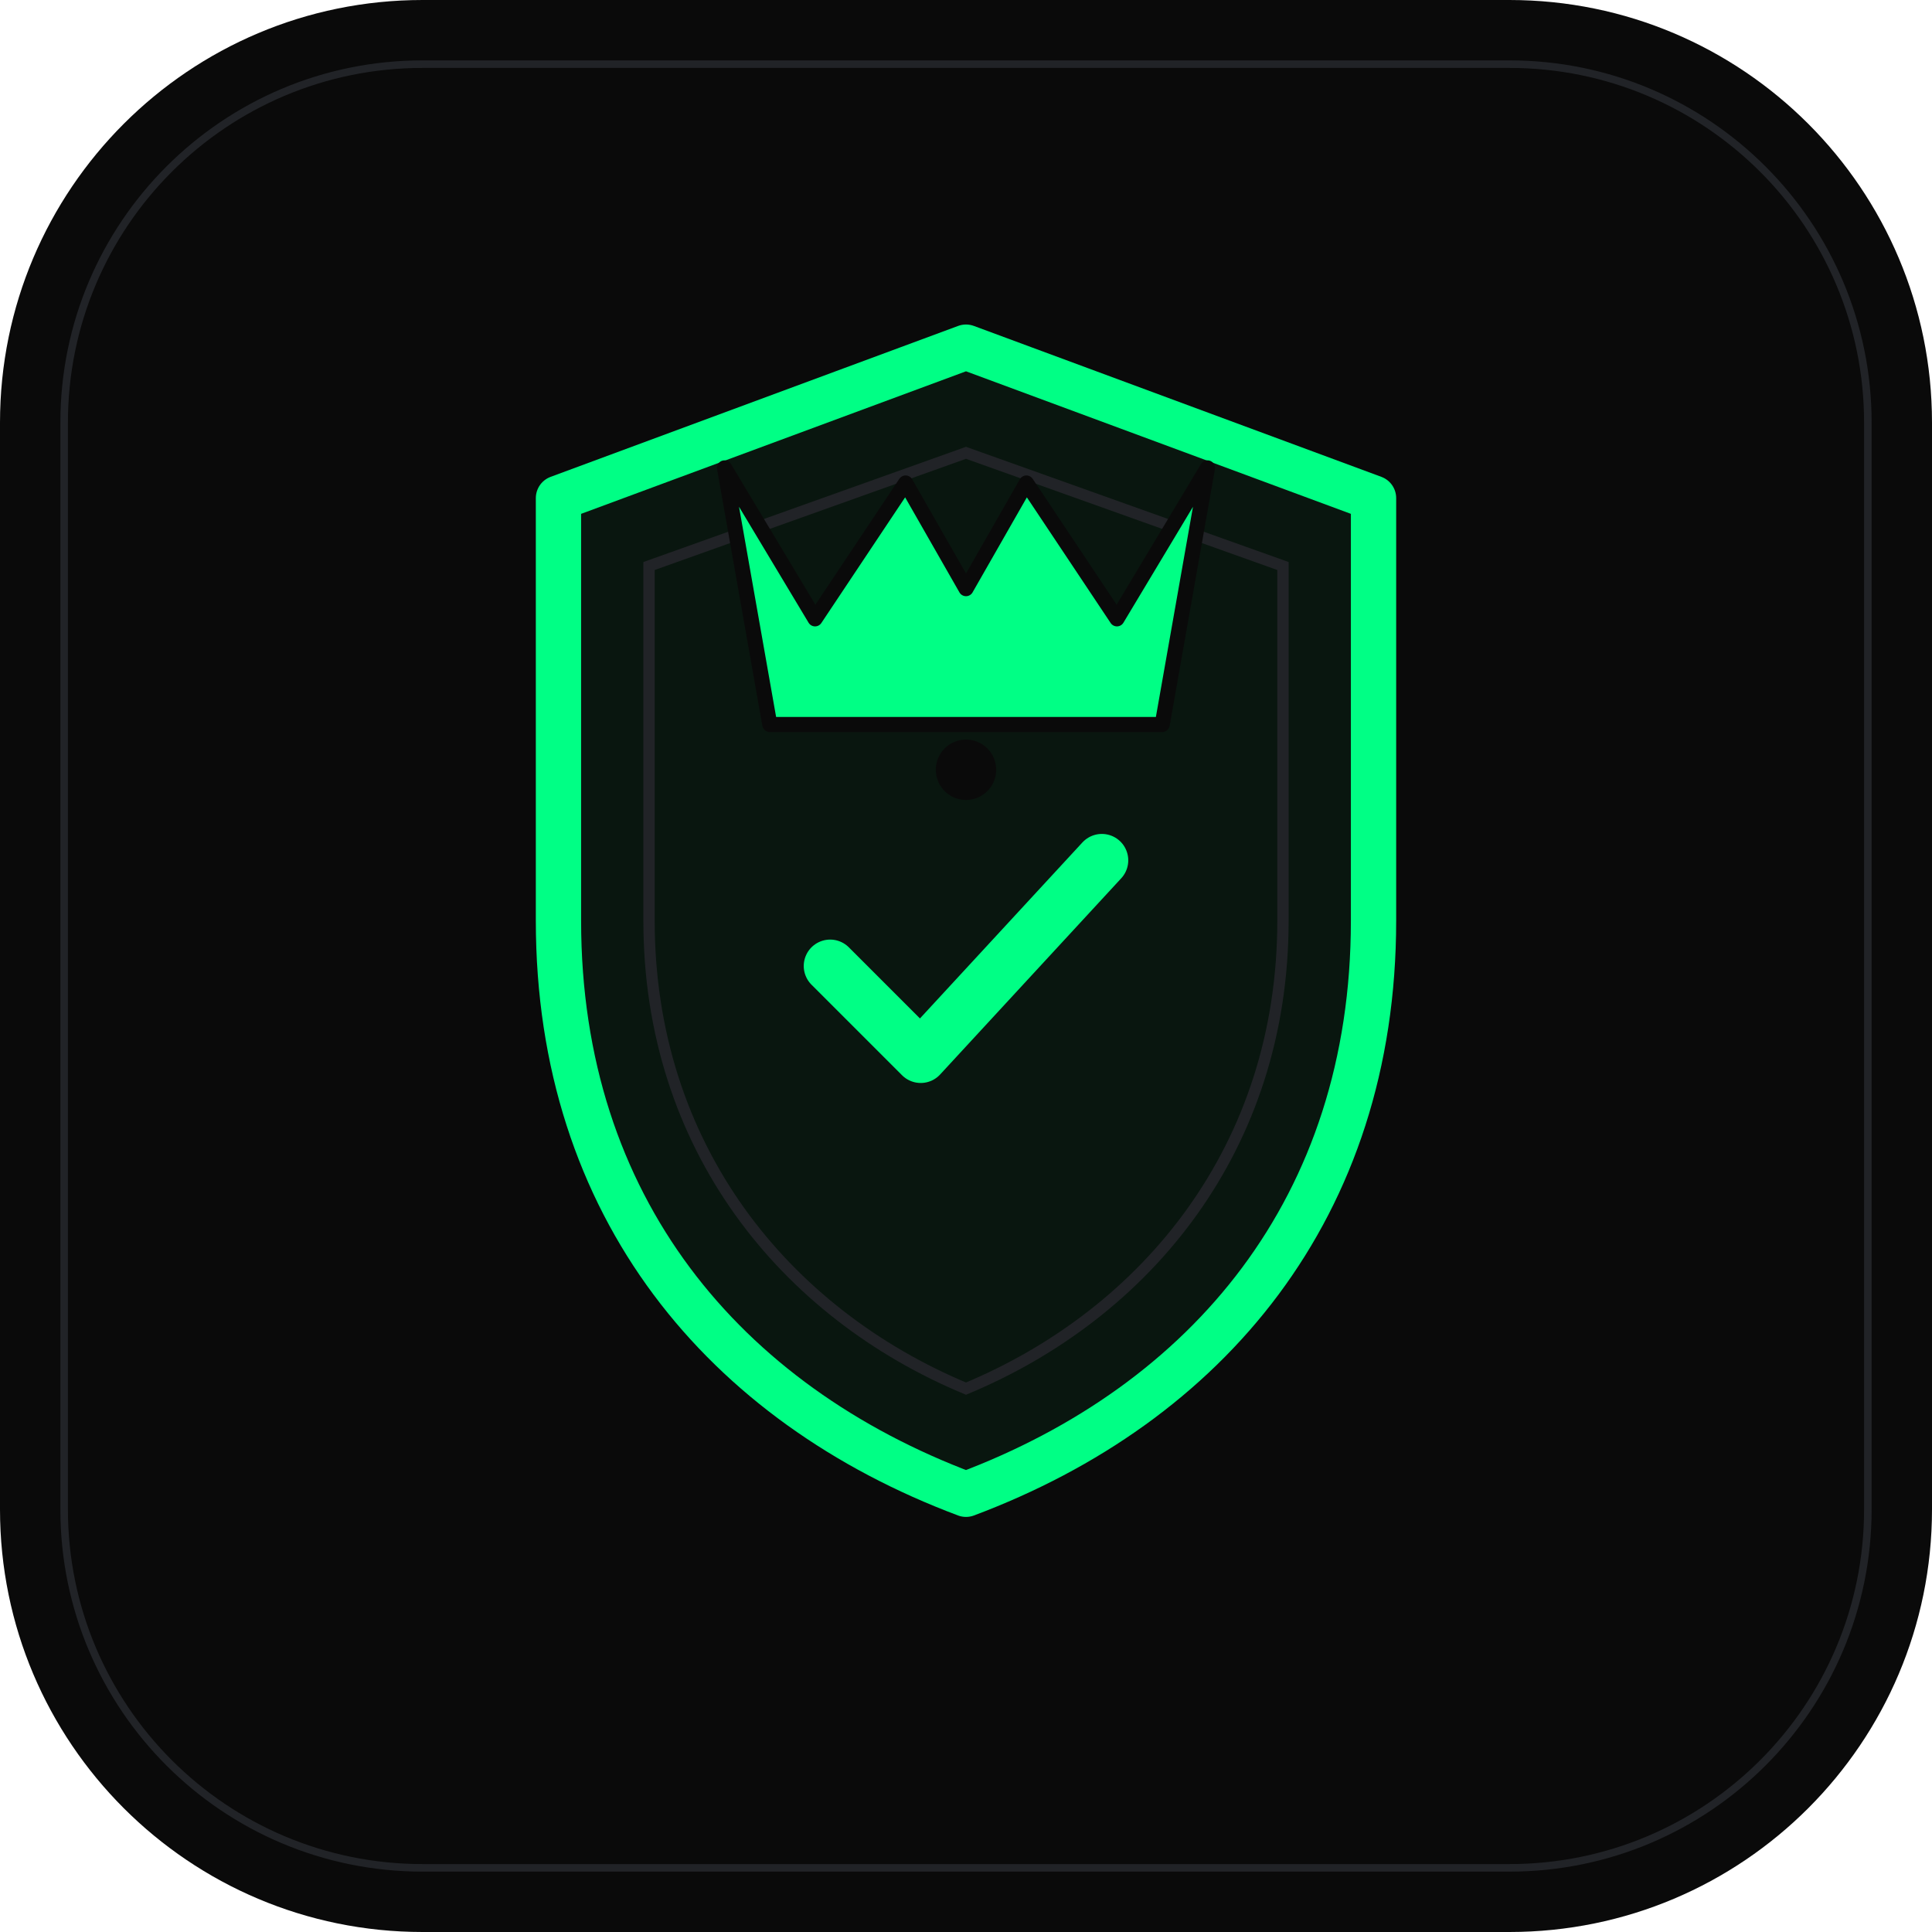
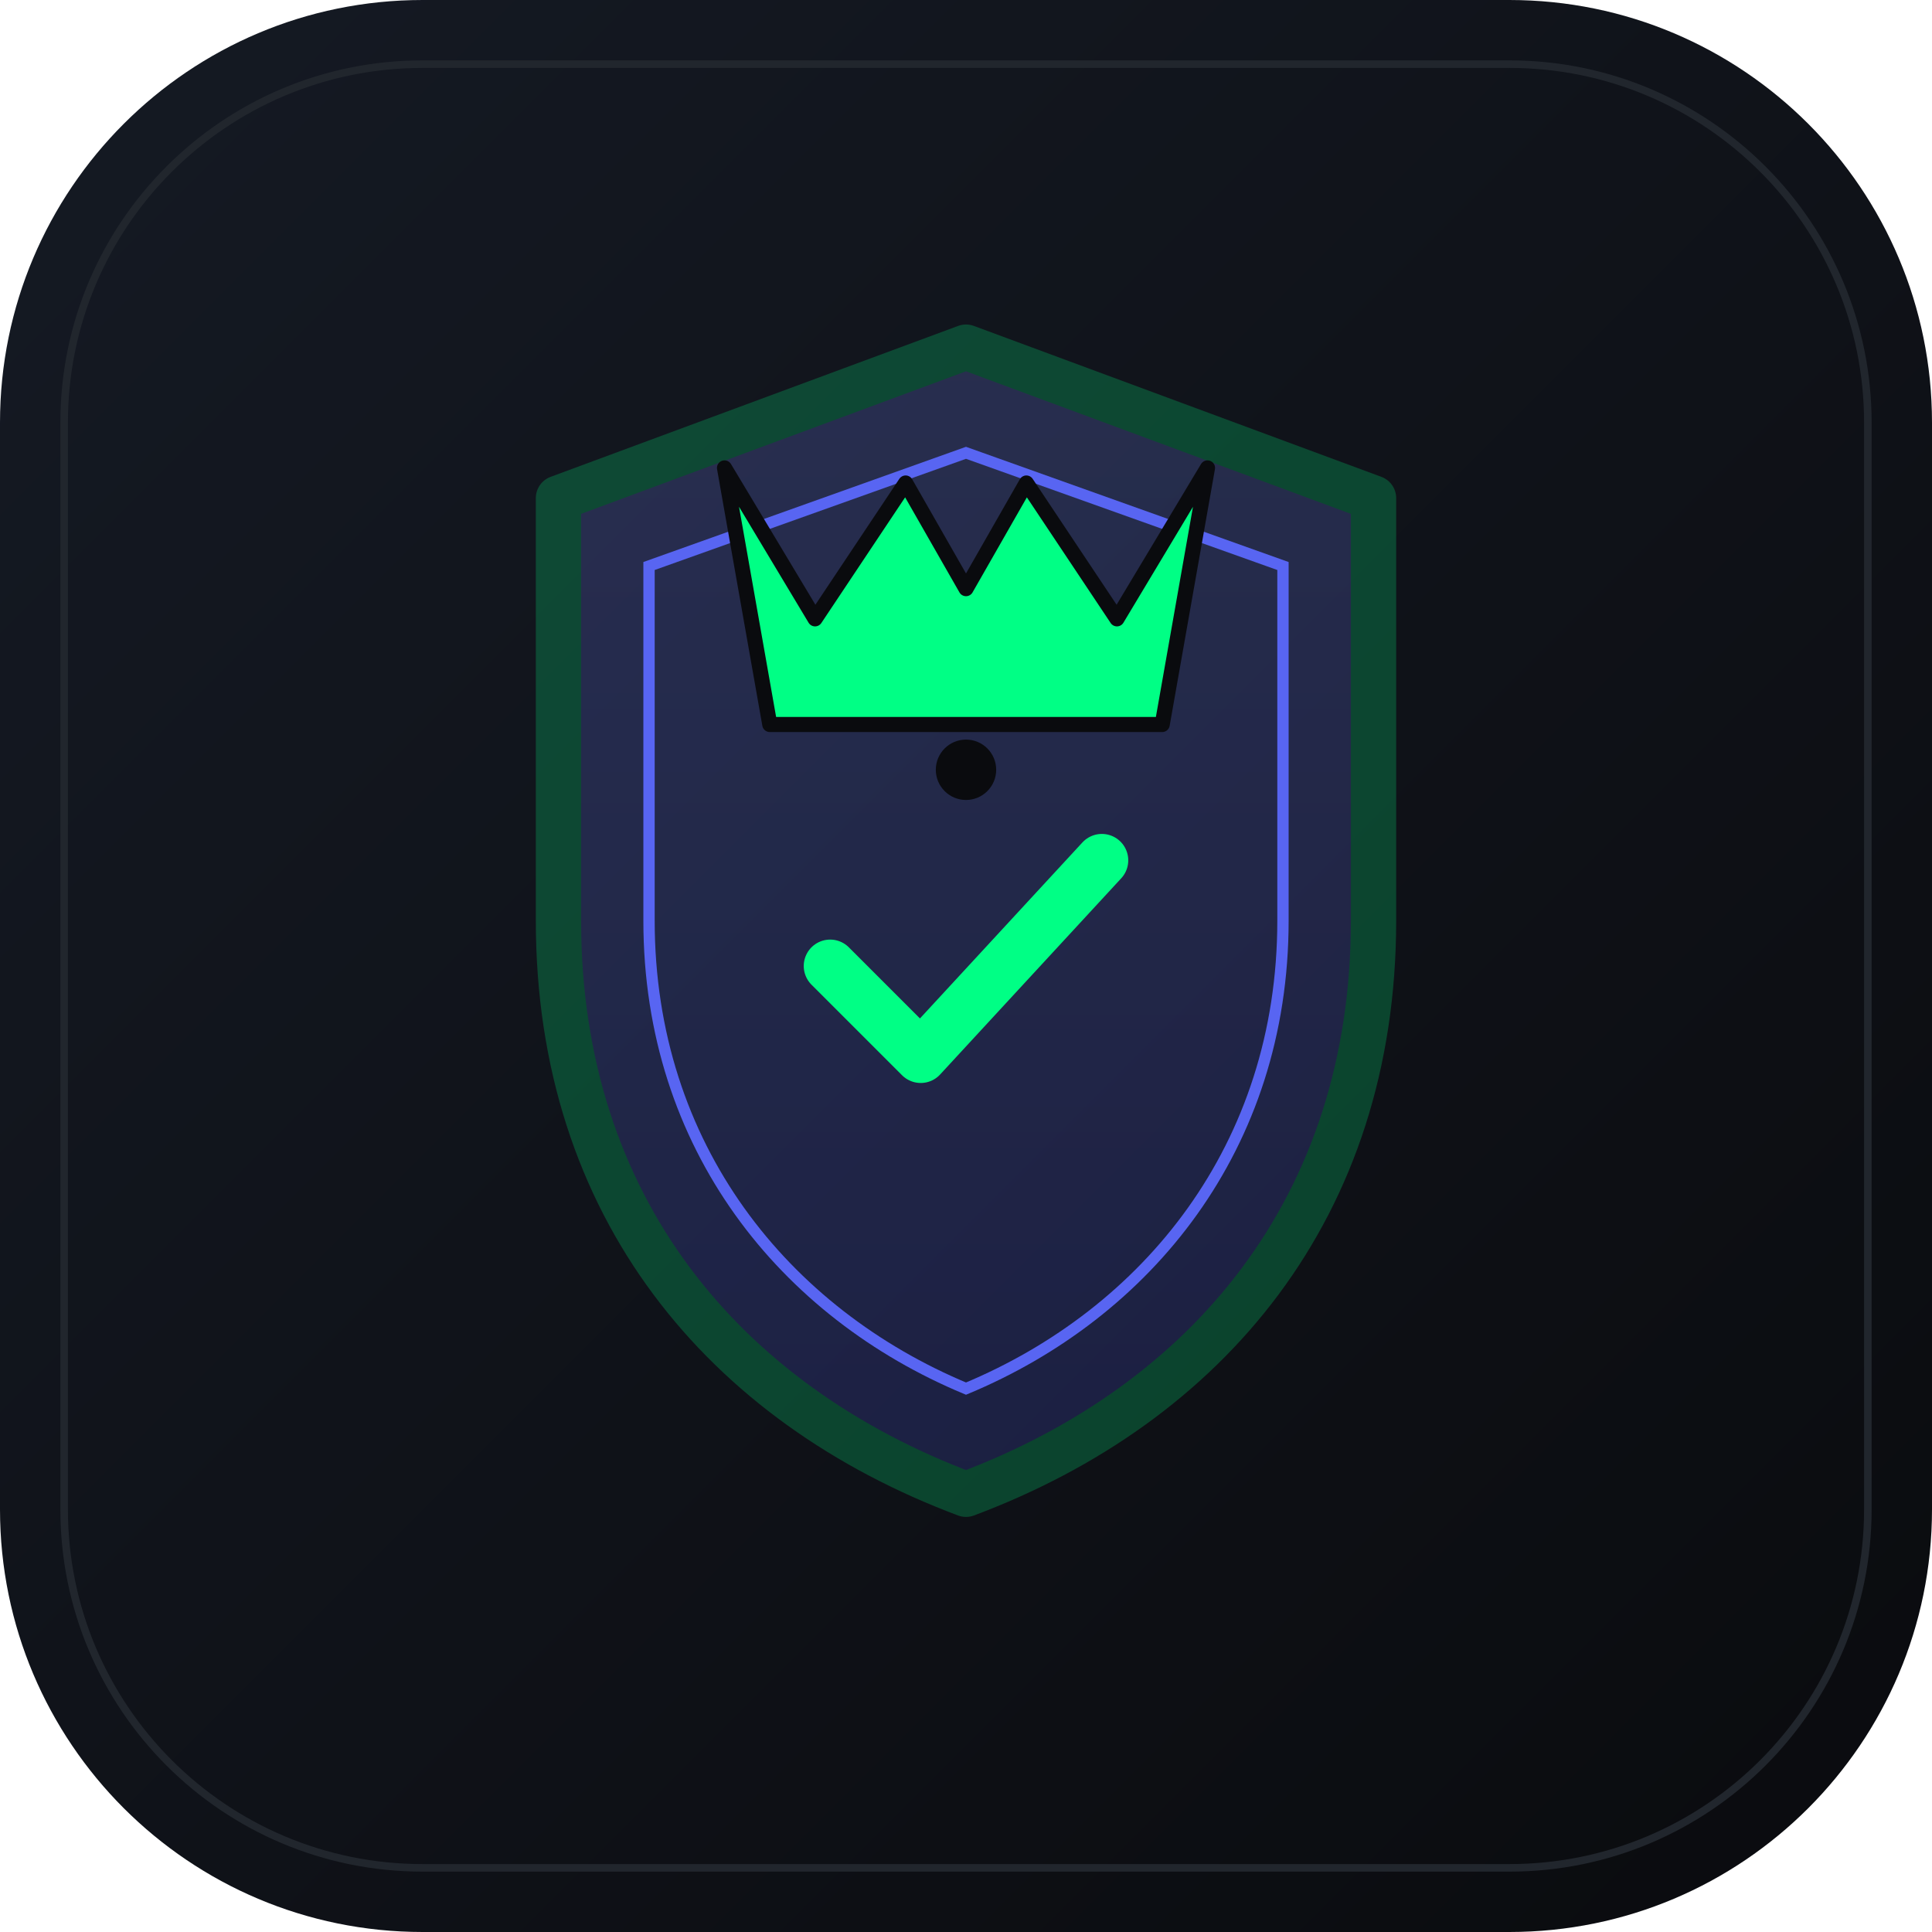
- <svg xmlns="http://www.w3.org/2000/svg" viewBox="0 0 256 256" role="img" aria-label="discord-sovereign-mcp">
-   <rect width="256" height="256" rx="56" fill="#0a0a0a" />
-   <rect x="8.5" y="8.5" width="239" height="239" rx="47.5" fill="none" stroke="#212327" stroke-width="1" />
-   <path d="M128 46 L182 66 V122 C182 160 160 186 128 198 C96 186 74 160 74 122 V66 Z" fill="#00ff850d" stroke="#00ff85" stroke-width="6" stroke-linejoin="round" />
-   <path d="M128 60 L170 75 V122 C170 152 152 174 128 184 C104 174 86 152 86 122 V75 Z" fill="none" stroke="#212327" stroke-width="1.5" />
-   <path d="M96 62 L108 82 L120 64 L128 78 L136 64 L148 82 L160 62 L154 96 H102 Z" fill="#00ff85" stroke="#0a0a0a" stroke-width="2" stroke-linejoin="round" />
-   <circle cx="128" cy="102" r="4" fill="#0a0a0a" />
+ <svg xmlns="http://www.w3.org/2000/svg" viewBox="0 0 256 256" role="img" aria-label="discord-sovereign-mcp logo">
+   <defs>
+     <linearGradient id="dsm-bg" x1="0" y1="0" x2="1" y2="1">
+       <stop offset="0" stop-color="#151a24" />
+       <stop offset="1" stop-color="#0a0b0e" />
+     </linearGradient>
+     <linearGradient id="dsm-shield" x1="0" y1="0" x2="0" y2="1">
+       <stop offset="0" stop-color="#7a88ff" />
+       <stop offset="1" stop-color="#4a57e0" />
+     </linearGradient>
+   </defs>
+   <rect width="256" height="256" rx="56" fill="url(#dsm-bg)" />
+   <rect x="8.5" y="8.5" width="239" height="239" rx="47.5" fill="none" stroke="#21262d" stroke-width="1" />
+   <path d="M128 46 L182 66 V122 C182 160 160 186 128 198 C96 186 74 160 74 122 V66 Z" fill="url(#dsm-shield)" opacity="0.22" stroke="#00ff85" stroke-width="6" stroke-linejoin="round" />
+   <path d="M128 60 L170 75 V122 C170 152 152 174 128 184 C104 174 86 152 86 122 V75 Z" fill="none" stroke="#5865f2" stroke-width="1.5" />
+   <path d="M96 62 L108 82 L120 64 L128 78 L136 64 L148 82 L160 62 L154 96 H102 Z" fill="#00ff85" stroke="#0a0b0e" stroke-width="2" stroke-linejoin="round" />
+   <circle cx="128" cy="102" r="4" fill="#0a0b0e" />
  <path d="M110 128 L122 140 L146 114" fill="none" stroke="#00ff85" stroke-width="7" stroke-linecap="round" stroke-linejoin="round" />
</svg>
